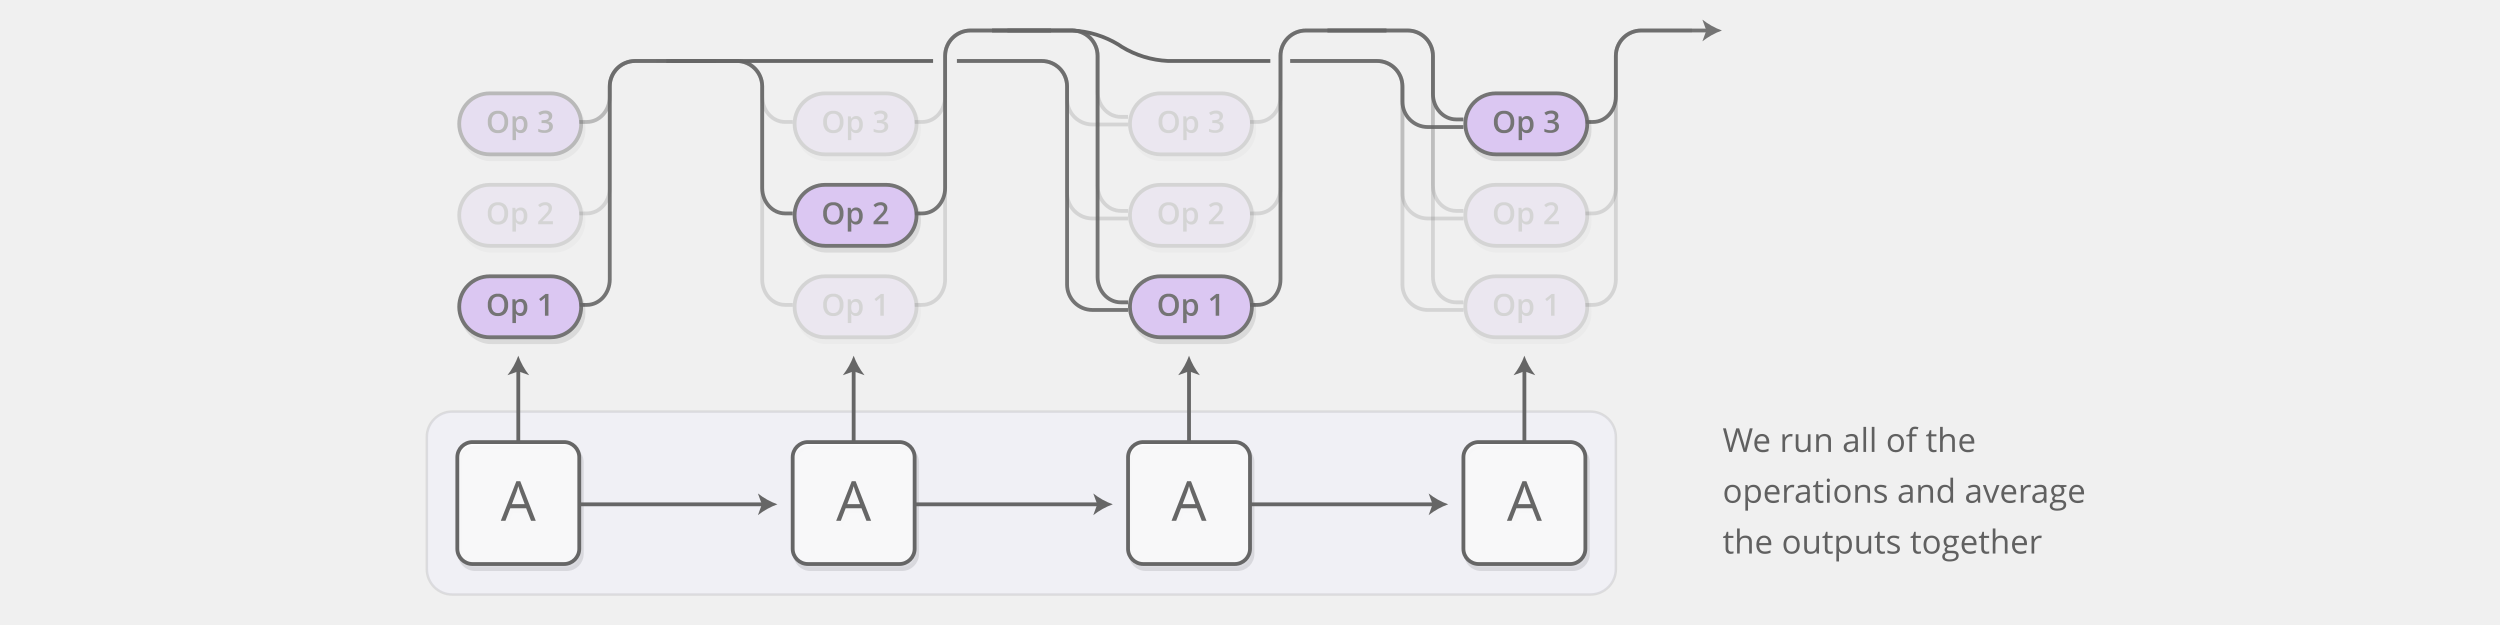
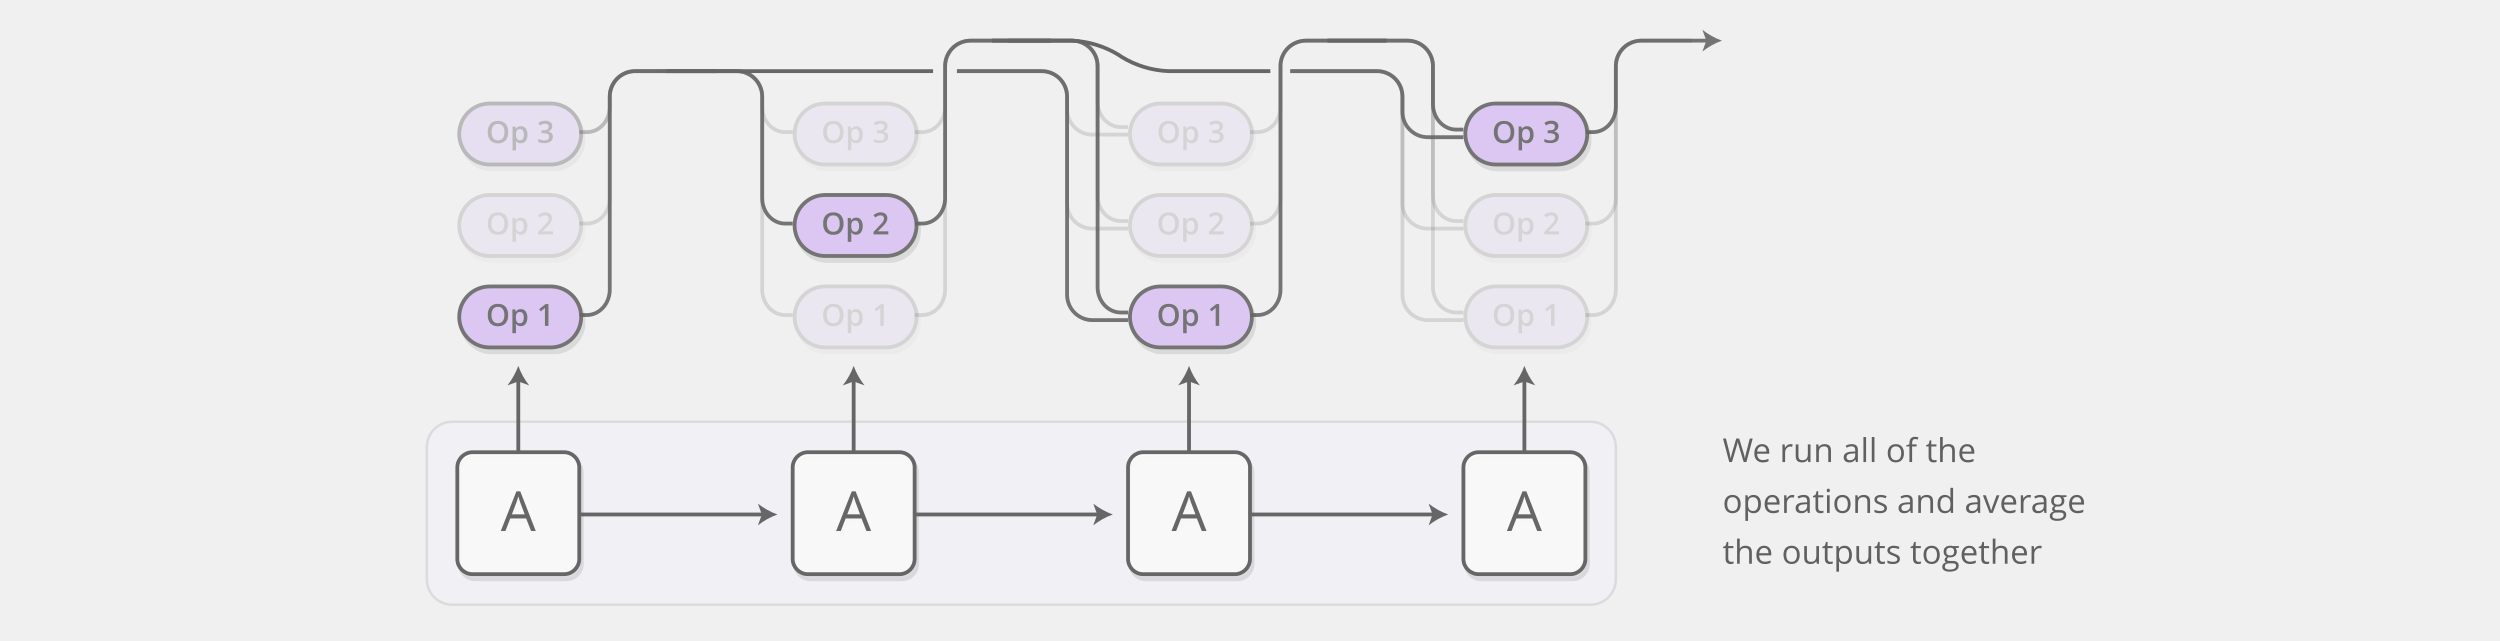
- <svg xmlns="http://www.w3.org/2000/svg" xmlns:xlink="http://www.w3.org/1999/xlink" id="background" width="984" height="246" viewBox="0 0 984 246">
+ <svg xmlns="http://www.w3.org/2000/svg" xmlns:xlink="http://www.w3.org/1999/xlink" id="background" width="984" height="252" viewBox="0 0 984 252">
  <defs>
    <clipPath id="clip-path">
-       <rect id="first-clip" x="228" y="6" width="84" height="144" fill="none" />
+       <rect id="first-clip" x="228" y="10" width="84" height="144" fill="none" />
    </clipPath>
    <clipPath id="clip-path-2">
-       <polygon points="500 6 306 6 306 36 360 36 360 138 444 138 444 36 500 36 500 6" fill="none" />
+       <polygon points="500 10 306 10 306 40 360 40 360 142 444 142 444 40 500 40 500 10" fill="none" />
    </clipPath>
    <clipPath id="clip-path-3">
-       <polygon points="612 6 438 6 438 36 492 36 492 138 576 138 576 36 612 36 612 6" fill="none" />
+       <polygon points="612 10 438 10 438 40 492 40 492 142 576 142 576 40 612 40 612 10" fill="none" />
    </clipPath>
    <clipPath id="clip-path-4">
-       <rect x="624" y="6" width="60" height="120" fill="none" />
+       <rect x="624" y="10" width="60" height="120" fill="none" />
    </clipPath>
    <symbol id="rnn-bg" data-name="rnn-bg" viewBox="0 0 49.5 49.5">
      <rect x="0.75" y="0.75" width="48" height="48" rx="6" ry="6" fill="#fff" fill-opacity="0.8" stroke="#666" stroke-width="1.5" />
    </symbol>
    <symbol id="rnn-a" data-name="rnn-a" viewBox="0 0 49.5 49.5">
      <use id="rnn-bg-3" data-name="rnn-bg" width="49.5" height="49.5" xlink:href="#rnn-bg" />
      <path d="M29.77,31.75l-1.93-4.94H21.6l-1.91,4.94H17.86L24,16.14h1.52l6.11,15.61H29.77Zm-2.5-6.57-1.81-4.82q-0.35-.91-0.72-2.24a20.34,20.34,0,0,1-.67,2.24l-1.83,4.82h5Z" fill="#666" />
    </symbol>
    <symbol id="op-1" data-name="op-1" viewBox="0 0 50.5 27.5">
      <g>
        <g opacity="0.1">
          <rect x="1.75" y="2.75" width="48" height="24" rx="12" ry="12" />
          <rect x="1.75" y="2.75" width="48" height="24" rx="12" ry="12" fill="none" stroke="#000" stroke-miterlimit="10" stroke-width="1.5" />
        </g>
        <g>
          <rect x="0.75" y="0.75" width="48" height="24" rx="12" ry="12" fill="#d8c2f2" />
          <rect x="0.75" y="0.75" width="48" height="24" rx="12" ry="12" fill="none" stroke="#666" stroke-miterlimit="10" stroke-width="1.5" />
        </g>
      </g>
      <g>
        <path d="M20,12a4.69,4.69,0,0,1-1,3.25,3.78,3.78,0,0,1-3,1.16,3.81,3.81,0,0,1-3-1.15A4.72,4.72,0,0,1,12,12a4.64,4.64,0,0,1,1-3.26,3.85,3.85,0,0,1,3-1.14,3.78,3.78,0,0,1,3,1.15A4.68,4.68,0,0,1,20,12Zm-6.54,0a3.84,3.84,0,0,0,.64,2.4,2.25,2.25,0,0,0,1.89.82,2.25,2.25,0,0,0,1.88-.81A3.85,3.85,0,0,0,18.5,12a3.86,3.86,0,0,0-.63-2.39A2.23,2.23,0,0,0,16,8.77a2.27,2.27,0,0,0-1.9.81A3.8,3.8,0,0,0,13.45,12Z" fill="#666" />
        <path d="M25,16.39a2.27,2.27,0,0,1-1.91-.88H23q0.08,0.82.08,1v2.65H21.68V9.79H22.8q0,0.18.19,0.87h0.07a2.16,2.16,0,0,1,1.93-1,2.25,2.25,0,0,1,1.89.88A4,4,0,0,1,27.56,13a4,4,0,0,1-.69,2.48A2.27,2.27,0,0,1,25,16.39ZM24.64,10.8a1.43,1.43,0,0,0-1.2.48,2.49,2.49,0,0,0-.38,1.54V13a3,3,0,0,0,.38,1.71,1.39,1.39,0,0,0,1.22.53,1.24,1.24,0,0,0,1.1-.59A3,3,0,0,0,26.15,13a2.92,2.92,0,0,0-.38-1.65A1.28,1.28,0,0,0,24.64,10.8Z" fill="#666" />
        <path d="M35.86,16.27H34.49V10.74q0-1,0-1.57l-0.33.31-1.32,1.08L32.2,9.69l2.52-2h1.15v8.57Z" fill="#666" />
      </g>
    </symbol>
    <symbol id="op-2" data-name="op-2" viewBox="0 0 50.5 27.5">
      <g>
        <g opacity="0.1">
          <rect x="1.75" y="2.75" width="48" height="24" rx="12" ry="12" />
          <rect x="1.75" y="2.75" width="48" height="24" rx="12" ry="12" fill="none" stroke="#000" stroke-miterlimit="10" stroke-width="1.5" />
        </g>
        <g>
          <rect x="0.75" y="0.75" width="48" height="24" rx="12" ry="12" fill="#d8c2f2" />
          <rect x="0.75" y="0.75" width="48" height="24" rx="12" ry="12" fill="none" stroke="#666" stroke-miterlimit="10" stroke-width="1.5" />
        </g>
      </g>
      <g>
        <path d="M20,12a4.69,4.69,0,0,1-1,3.25,3.78,3.78,0,0,1-3,1.16,3.81,3.81,0,0,1-3-1.15A4.72,4.72,0,0,1,12,12a4.64,4.64,0,0,1,1-3.26,3.85,3.85,0,0,1,3-1.14,3.78,3.78,0,0,1,3,1.15A4.68,4.68,0,0,1,20,12Zm-6.54,0a3.84,3.84,0,0,0,.64,2.4,2.25,2.25,0,0,0,1.89.82,2.25,2.25,0,0,0,1.88-.81A3.85,3.85,0,0,0,18.5,12a3.86,3.86,0,0,0-.63-2.39A2.23,2.23,0,0,0,16,8.77a2.27,2.27,0,0,0-1.9.81A3.8,3.8,0,0,0,13.45,12Z" fill="#666" />
        <path d="M25,16.39a2.27,2.27,0,0,1-1.91-.88H23q0.08,0.82.08,1v2.65H21.68V9.79H22.8q0,0.18.19,0.87h0.07a2.16,2.16,0,0,1,1.93-1,2.25,2.25,0,0,1,1.89.88A4,4,0,0,1,27.56,13a4,4,0,0,1-.69,2.48A2.27,2.27,0,0,1,25,16.39ZM24.64,10.8a1.43,1.43,0,0,0-1.2.48,2.49,2.49,0,0,0-.38,1.54V13a3,3,0,0,0,.38,1.71,1.39,1.39,0,0,0,1.22.53,1.24,1.24,0,0,0,1.1-.59A3,3,0,0,0,26.15,13a2.92,2.92,0,0,0-.38-1.65A1.28,1.28,0,0,0,24.64,10.8Z" fill="#666" />
        <path d="M37.63,16.27H31.82v-1L34,13a18.79,18.79,0,0,0,1.3-1.42,3.39,3.39,0,0,0,.47-0.79A2.12,2.12,0,0,0,35.94,10a1.21,1.21,0,0,0-.35-0.91,1.34,1.34,0,0,0-1-.33,2.57,2.57,0,0,0-1,.18,4.46,4.46,0,0,0-1.06.66l-0.74-.91a4.8,4.8,0,0,1,1.39-.86,4.07,4.07,0,0,1,1.44-.25,2.82,2.82,0,0,1,1.92.62,2.11,2.11,0,0,1,.72,1.68,3,3,0,0,1-.21,1.1,4.48,4.48,0,0,1-.64,1.08A14.6,14.6,0,0,1,35,13.56L33.56,15v0.06h4.07v1.21Z" fill="#666" />
      </g>
    </symbol>
    <symbol id="op-3" data-name="op-3" viewBox="0 0 50.5 27.5">
      <g>
        <g opacity="0.1">
          <rect x="1.75" y="2.75" width="48" height="24" rx="12" ry="12" />
          <rect x="1.75" y="2.75" width="48" height="24" rx="12" ry="12" fill="none" stroke="#000" stroke-miterlimit="10" stroke-width="1.5" />
        </g>
        <g>
          <rect x="0.75" y="0.75" width="48" height="24" rx="12" ry="12" fill="#d8c2f2" />
          <rect x="0.75" y="0.75" width="48" height="24" rx="12" ry="12" fill="none" stroke="#666" stroke-miterlimit="10" stroke-width="1.5" />
        </g>
      </g>
      <g>
        <path d="M20,12a4.69,4.69,0,0,1-1,3.25,3.78,3.78,0,0,1-3,1.16,3.81,3.81,0,0,1-3-1.15A4.72,4.72,0,0,1,12,12a4.64,4.64,0,0,1,1-3.26,3.85,3.85,0,0,1,3-1.14,3.78,3.78,0,0,1,3,1.15A4.68,4.68,0,0,1,20,12ZM13.5,12a3.84,3.84,0,0,0,.64,2.4,2.25,2.25,0,0,0,1.89.82,2.25,2.25,0,0,0,1.88-.81A3.85,3.85,0,0,0,18.55,12a3.86,3.86,0,0,0-.63-2.39A2.23,2.23,0,0,0,16,8.77a2.27,2.27,0,0,0-1.9.81A3.8,3.8,0,0,0,13.5,12Z" fill="#666" />
        <path d="M25,16.39a2.27,2.27,0,0,1-1.91-.88H23q0.08,0.82.08,1v2.65H21.74V9.79h1.11q0,0.18.19,0.87h0.07a2.16,2.16,0,0,1,1.93-1,2.25,2.25,0,0,1,1.89.88A4,4,0,0,1,27.61,13a4,4,0,0,1-.69,2.48A2.27,2.27,0,0,1,25,16.39ZM24.69,10.8a1.43,1.43,0,0,0-1.2.48,2.49,2.49,0,0,0-.38,1.54V13a3,3,0,0,0,.38,1.71,1.39,1.39,0,0,0,1.22.53,1.24,1.24,0,0,0,1.1-.59A3,3,0,0,0,26.2,13a2.92,2.92,0,0,0-.38-1.65A1.28,1.28,0,0,0,24.69,10.8Z" fill="#666" />
        <path d="M37.36,9.67A2,2,0,0,1,36.88,11a2.39,2.39,0,0,1-1.34.73v0a2.59,2.59,0,0,1,1.55.64,1.84,1.84,0,0,1,.52,1.36,2.26,2.26,0,0,1-.87,1.91,4,4,0,0,1-2.48.67,5.59,5.59,0,0,1-2.4-.46V14.7a5.49,5.49,0,0,0,1.15.42,5,5,0,0,0,1.17.15,2.47,2.47,0,0,0,1.49-.37,1.34,1.34,0,0,0,.49-1.14,1.09,1.09,0,0,0-.54-1,3.48,3.48,0,0,0-1.71-.32H33.16V11.3h0.76Q36,11.3,36,9.88A1,1,0,0,0,35.6,9a1.61,1.61,0,0,0-1.05-.3,3.19,3.19,0,0,0-.94.14,4.44,4.44,0,0,0-1.07.54l-0.67-1a4.49,4.49,0,0,1,2.74-.87,3.26,3.26,0,0,1,2,.56A1.83,1.83,0,0,1,37.36,9.67Z" fill="#666" />
      </g>
    </symbol>
  </defs>
  <g id="_Group_" data-name="&lt;Group&gt;">
-     <rect x="168" y="162" width="468" height="72" rx="10" ry="10" fill="#f0f0f5" />
-     <g opacity="0.1">
-       <rect x="168" y="162" width="468" height="72" rx="10" ry="10" fill="none" stroke="#231f20" />
-     </g>
-   </g>
-   <path d="M367.26,24h-103" fill="none" stroke="#666" stroke-miterlimit="10" stroke-width="1.5" />
+     <rect x="168" y="166" width="468" height="72" rx="10" ry="10" fill="#f0f0f5" />
+     <g opacity="0.1">
+       <rect x="168" y="166" width="468" height="72" rx="10" ry="10" fill="none" stroke="#231f20" />
+     </g>
+   </g>
+   <path d="M367.26,28h-103" fill="none" stroke="#666" stroke-miterlimit="10" stroke-width="1.5" />
  <g clip-path="url(#clip-path)">
    <g opacity="0.9">
-       <path d="M222,120h9c4.95,0,9-4.5,9-10V34a10,10,0,0,1,10-10h31.75" fill="none" stroke="#666" stroke-miterlimit="10" stroke-width="1.5" />
-     </g>
-     <g opacity="0.2">
-       <path d="M222,84h9c4.95,0,9-4.5,9-10V34a10,10,0,0,1,10-10h31.75" fill="none" stroke="#666" stroke-miterlimit="10" stroke-width="1.5" />
+       <path d="M222,124h9c4.95,0,9-4.5,9-10V38a10,10,0,0,1,10-10h31.75" fill="none" stroke="#666" stroke-miterlimit="10" stroke-width="1.5" />
+     </g>
+     <g opacity="0.2">
+       <path d="M222,88h9c4.95,0,9-4.5,9-10V38a10,10,0,0,1,10-10h31.75" fill="none" stroke="#666" stroke-miterlimit="10" stroke-width="1.5" />
    </g>
    <g opacity="0.4">
-       <path d="M222,48h9c5,0,9-4.5,9-10V34a10,10,0,0,1,10-10h31.7" fill="none" stroke="#666" stroke-miterlimit="10" stroke-width="1.5" />
-     </g>
-     <g opacity="0.2">
-       <path d="M318,120h-9c-4.95,0-9-4.5-9-10V34a10,10,0,0,0-10-10H262.25" fill="none" stroke="#666" stroke-miterlimit="10" stroke-width="1.5" />
-     </g>
-     <g opacity="0.9">
-       <path d="M318,84h-9c-4.95,0-9-4.5-9-10V34a10,10,0,0,0-10-10H262.25" fill="none" stroke="#666" stroke-miterlimit="10" stroke-width="1.5" />
-     </g>
-     <g opacity="0.2">
-       <path d="M318,48h-9c-4.95,0-9-4.5-9-10V34a10,10,0,0,0-10-10H258.25" fill="none" stroke="#666" stroke-miterlimit="10" stroke-width="1.5" />
+       <path d="M222,52h9c5,0,9-4.5,9-10V38a10,10,0,0,1,10-10h31.7" fill="none" stroke="#666" stroke-miterlimit="10" stroke-width="1.5" />
+     </g>
+     <g opacity="0.2">
+       <path d="M318,124h-9c-4.95,0-9-4.5-9-10V38a10,10,0,0,0-10-10H262.25" fill="none" stroke="#666" stroke-miterlimit="10" stroke-width="1.5" />
+     </g>
+     <g opacity="0.9">
+       <path d="M318,88h-9c-4.95,0-9-4.5-9-10V38a10,10,0,0,0-10-10H262.25" fill="none" stroke="#666" stroke-miterlimit="10" stroke-width="1.5" />
+     </g>
+     <g opacity="0.2">
+       <path d="M318,52h-9c-4.95,0-9-4.5-9-10V38a10,10,0,0,0-10-10H258.25" fill="none" stroke="#666" stroke-miterlimit="10" stroke-width="1.5" />
    </g>
  </g>
  <g clip-path="url(#clip-path-2)">
    <g opacity="0.2">
-       <path d="M354,120h9c5,0,9-4.5,9-10V22a10,10,0,0,1,10-10h31.7" fill="none" stroke="#666" stroke-miterlimit="10" stroke-width="1.5" />
-     </g>
-     <g opacity="0.9">
-       <path d="M354,84h9c5,0,9-4.5,9-10V22a10,10,0,0,1,10-10h31.7" fill="none" stroke="#666" stroke-miterlimit="10" stroke-width="1.5" />
-     </g>
-     <g opacity="0.2">
-       <path d="M354,48h9c5,0,9-4.5,9-10V22a10,10,0,0,1,10-10h31.7" fill="none" stroke="#666" stroke-miterlimit="10" stroke-width="1.5" />
-     </g>
-     <g opacity="0.9">
-       <path d="M451.05,122H430a10,10,0,0,1-10-10V34a10,10,0,0,0-10-10H376.65" fill="none" stroke="#666" stroke-miterlimit="10" stroke-width="1.5" />
-     </g>
-     <g opacity="0.2">
-       <path d="M451.05,86H430a10,10,0,0,1-10-10V34a10,10,0,0,0-10-10H376.65" fill="none" stroke="#666" stroke-miterlimit="10" stroke-width="1.5" />
-     </g>
-     <g opacity="0.2">
-       <path d="M451.05,49H430a10,10,0,0,1-10-10V34a10,10,0,0,0-10-10H376.65" fill="none" stroke="#666" stroke-miterlimit="10" stroke-width="1.5" />
-     </g>
-     <g opacity="0.9">
-       <path d="M450.25,119h-9.12c-5,0-9.12-4.5-9.12-10V22a10,10,0,0,0-10-10H390.5" fill="none" stroke="#666" stroke-miterlimit="10" stroke-width="1.5" />
-     </g>
-     <g opacity="0.2">
-       <path d="M450.25,83h-9.12c-5,0-9.12-4.5-9.12-10V22a10,10,0,0,0-10-10H390.5" fill="none" stroke="#666" stroke-miterlimit="10" stroke-width="1.5" />
-     </g>
-     <g opacity="0.2">
-       <path d="M450.25,46h-9.12c-5,0-9.12-4.5-9.12-10V22a10,10,0,0,0-10-10H390.5" fill="none" stroke="#666" stroke-miterlimit="10" stroke-width="1.5" />
-     </g>
-     <path d="M500.17,24H459.75a38.44,38.44,0,0,1-18.28-5.6l-1.18-.8A38.44,38.44,0,0,0,422,12H396.5" fill="none" stroke="#666" stroke-miterlimit="10" stroke-width="1.5" />
+       <path d="M354,124h9c5,0,9-4.5,9-10V26a10,10,0,0,1,10-10h31.7" fill="none" stroke="#666" stroke-miterlimit="10" stroke-width="1.5" />
+     </g>
+     <g opacity="0.9">
+       <path d="M354,88h9c5,0,9-4.5,9-10V26a10,10,0,0,1,10-10h31.7" fill="none" stroke="#666" stroke-miterlimit="10" stroke-width="1.5" />
+     </g>
+     <g opacity="0.2">
+       <path d="M354,52h9c5,0,9-4.5,9-10V26a10,10,0,0,1,10-10h31.7" fill="none" stroke="#666" stroke-miterlimit="10" stroke-width="1.5" />
+     </g>
+     <g opacity="0.9">
+       <path d="M451.05,126H430a10,10,0,0,1-10-10V38a10,10,0,0,0-10-10H376.65" fill="none" stroke="#666" stroke-miterlimit="10" stroke-width="1.5" />
+     </g>
+     <g opacity="0.2">
+       <path d="M451.05,90H430a10,10,0,0,1-10-10V38a10,10,0,0,0-10-10H376.65" fill="none" stroke="#666" stroke-miterlimit="10" stroke-width="1.5" />
+     </g>
+     <g opacity="0.2">
+       <path d="M451.05,53H430a10,10,0,0,1-10-10V38a10,10,0,0,0-10-10H376.65" fill="none" stroke="#666" stroke-miterlimit="10" stroke-width="1.5" />
+     </g>
+     <g opacity="0.9">
+       <path d="M450.25,123h-9.12c-5,0-9.12-4.5-9.12-10V26a10,10,0,0,0-10-10H390.5" fill="none" stroke="#666" stroke-miterlimit="10" stroke-width="1.5" />
+     </g>
+     <g opacity="0.2">
+       <path d="M450.25,87h-9.12c-5,0-9.12-4.5-9.12-10V26a10,10,0,0,0-10-10H390.5" fill="none" stroke="#666" stroke-miterlimit="10" stroke-width="1.5" />
+     </g>
+     <g opacity="0.2">
+       <path d="M450.25,50h-9.12c-5,0-9.12-4.5-9.12-10V26a10,10,0,0,0-10-10H390.5" fill="none" stroke="#666" stroke-miterlimit="10" stroke-width="1.5" />
+     </g>
+     <path d="M500.17,28H459.75a38.44,38.44,0,0,1-18.28-5.6l-1.18-.8A38.44,38.44,0,0,0,422,16H396.5" fill="none" stroke="#666" stroke-miterlimit="10" stroke-width="1.5" />
  </g>
  <g clip-path="url(#clip-path-3)">
    <g opacity="0.9">
-       <path d="M486,120h9c5,0,9-4.5,9-10V22a10,10,0,0,1,10-10h31.7" fill="none" stroke="#666" stroke-miterlimit="10" stroke-width="1.5" />
-     </g>
-     <g opacity="0.2">
-       <path d="M486,84h9c5,0,9-4.5,9-10V22a10,10,0,0,1,10-10h31.7" fill="none" stroke="#666" stroke-miterlimit="10" stroke-width="1.5" />
-     </g>
-     <g opacity="0.2">
-       <path d="M486,48h9c5,0,9-4.5,9-10V22a10,10,0,0,1,10-10h31.7" fill="none" stroke="#666" stroke-miterlimit="10" stroke-width="1.5" />
-     </g>
-     <g opacity="0.2">
-       <path d="M583.05,122H562a10,10,0,0,1-10-10V34a10,10,0,0,0-10-10H507.83" fill="none" stroke="#666" stroke-miterlimit="10" stroke-width="1.5" />
-     </g>
-     <g opacity="0.2">
-       <path d="M583.05,86H562a10,10,0,0,1-10-10V34a10,10,0,0,0-10-10H507.83" fill="none" stroke="#666" stroke-miterlimit="10" stroke-width="1.5" />
-     </g>
-     <g opacity="0.9">
-       <path d="M583.05,50H562a10,10,0,0,1-10-10V34a10,10,0,0,0-10-10H507.83" fill="none" stroke="#666" stroke-miterlimit="10" stroke-width="1.5" />
-     </g>
-     <g opacity="0.2">
-       <path d="M582.25,119h-9.12c-5,0-9.12-4.5-9.12-10V22a10,10,0,0,0-10-10H522.5" fill="none" stroke="#666" stroke-miterlimit="10" stroke-width="1.5" />
-     </g>
-     <g opacity="0.2">
-       <path d="M582.25,83h-9.12c-5,0-9.12-4.5-9.12-10V22a10,10,0,0,0-10-10H522.5" fill="none" stroke="#666" stroke-miterlimit="10" stroke-width="1.5" />
-     </g>
-     <g opacity="0.9">
-       <path d="M582.25,47h-9.12c-5,0-9.12-4.5-9.12-10V22a10,10,0,0,0-10-10H522.5" fill="none" stroke="#666" stroke-miterlimit="10" stroke-width="1.5" />
+       <path d="M486,124h9c5,0,9-4.5,9-10V26a10,10,0,0,1,10-10h31.7" fill="none" stroke="#666" stroke-miterlimit="10" stroke-width="1.5" />
+     </g>
+     <g opacity="0.2">
+       <path d="M486,88h9c5,0,9-4.5,9-10V26a10,10,0,0,1,10-10h31.7" fill="none" stroke="#666" stroke-miterlimit="10" stroke-width="1.5" />
+     </g>
+     <g opacity="0.2">
+       <path d="M486,52h9c5,0,9-4.5,9-10V26a10,10,0,0,1,10-10h31.7" fill="none" stroke="#666" stroke-miterlimit="10" stroke-width="1.5" />
+     </g>
+     <g opacity="0.2">
+       <path d="M583.05,126H562a10,10,0,0,1-10-10V38a10,10,0,0,0-10-10H507.83" fill="none" stroke="#666" stroke-miterlimit="10" stroke-width="1.5" />
+     </g>
+     <g opacity="0.2">
+       <path d="M583.05,90H562a10,10,0,0,1-10-10V38a10,10,0,0,0-10-10H507.83" fill="none" stroke="#666" stroke-miterlimit="10" stroke-width="1.5" />
+     </g>
+     <g opacity="0.9">
+       <path d="M583.05,54H562a10,10,0,0,1-10-10V38a10,10,0,0,0-10-10H507.83" fill="none" stroke="#666" stroke-miterlimit="10" stroke-width="1.5" />
+     </g>
+     <g opacity="0.2">
+       <path d="M582.25,123h-9.12c-5,0-9.12-4.5-9.12-10V26a10,10,0,0,0-10-10H522.5" fill="none" stroke="#666" stroke-miterlimit="10" stroke-width="1.5" />
+     </g>
+     <g opacity="0.2">
+       <path d="M582.25,87h-9.12c-5,0-9.12-4.5-9.12-10V26a10,10,0,0,0-10-10H522.5" fill="none" stroke="#666" stroke-miterlimit="10" stroke-width="1.5" />
+     </g>
+     <g opacity="0.9">
+       <path d="M582.25,51h-9.12c-5,0-9.12-4.5-9.12-10V26a10,10,0,0,0-10-10H522.5" fill="none" stroke="#666" stroke-miterlimit="10" stroke-width="1.5" />
    </g>
  </g>
  <g clip-path="url(#clip-path-4)">
    <g opacity="0.9">
      <g>
-         <path d="M618,48h9c5,0,9-4.5,9-10V22a10,10,0,0,1,10-10h26.27" fill="none" stroke="#666" stroke-miterlimit="10" stroke-width="1.5" />
-         <path d="M677.75,12a27.2,27.2,0,0,0-7.69,4.28L671.61,12l-1.55-4.28A27.18,27.18,0,0,0,677.75,12Z" fill="#666" />
-       </g>
-     </g>
-     <g opacity="0.2">
-       <path d="M618,120h9c5,0,9-4.5,9-10V22a10,10,0,0,1,10-10H666" fill="none" stroke="#666" stroke-miterlimit="10" stroke-width="1.5" />
-     </g>
-     <g opacity="0.2">
-       <path d="M618,84h9c5,0,9-4.5,9-10V22a10,10,0,0,1,10-10H666" fill="none" stroke="#666" stroke-miterlimit="10" stroke-width="1.5" />
+         <path d="M618,52h9c5,0,9-4.5,9-10V26a10,10,0,0,1,10-10h26.27" fill="none" stroke="#666" stroke-miterlimit="10" stroke-width="1.5" />
+         <path d="M677.75,16a27.2,27.2,0,0,0-7.69,4.28L671.61,16l-1.55-4.28A27.18,27.18,0,0,0,677.75,16Z" fill="#666" />
+       </g>
+     </g>
+     <g opacity="0.2">
+       <path d="M618,124h9c5,0,9-4.5,9-10V26a10,10,0,0,1,10-10H666" fill="none" stroke="#666" stroke-miterlimit="10" stroke-width="1.5" />
+     </g>
+     <g opacity="0.2">
+       <path d="M618,88h9c5,0,9-4.5,9-10V26a10,10,0,0,1,10-10H666" fill="none" stroke="#666" stroke-miterlimit="10" stroke-width="1.5" />
    </g>
  </g>
  <g id="_Group_2" data-name="&lt;Group&gt;">
    <g opacity="0.1">
-       <rect x="181" y="176" width="48" height="48" rx="6" ry="6" opacity="0.8" />
-       <rect x="181" y="176" width="48" height="48" rx="6" ry="6" fill="none" stroke="#000" stroke-width="1.5" />
-       <path d="M210,207l-1.93-4.94h-6.23L199.94,207h-1.83l6.14-15.61h1.52L211.89,207H210Zm-2.5-6.57-1.81-4.82q-0.35-.91-0.72-2.24a20.34,20.34,0,0,1-.67,2.24l-1.83,4.82h5Z" />
-     </g>
-     <use width="49.5" height="49.5" transform="translate(179.25 173.25)" xlink:href="#rnn-a" />
-   </g>
-   <g>
-     <g opacity="0.1">
-       <rect x="313" y="176" width="48" height="48" rx="6" ry="6" opacity="0.8" />
-       <rect x="313" y="176" width="48" height="48" rx="6" ry="6" fill="none" stroke="#000" stroke-width="1.5" />
-       <path d="M342,207l-1.93-4.94h-6.23L331.94,207h-1.83l6.14-15.61h1.52L343.89,207H342Zm-2.5-6.57-1.81-4.82q-0.35-.91-0.72-2.24a20.34,20.34,0,0,1-.67,2.24l-1.83,4.82h5Z" />
-     </g>
-     <use width="49.5" height="49.5" transform="translate(311.25 173.25)" xlink:href="#rnn-a" />
-   </g>
-   <g>
-     <g opacity="0.1">
-       <rect x="445" y="176" width="48" height="48" rx="6" ry="6" opacity="0.8" />
-       <rect x="445" y="176" width="48" height="48" rx="6" ry="6" fill="none" stroke="#000" stroke-width="1.5" />
-       <path d="M474,207l-1.93-4.94h-6.23L463.94,207h-1.83l6.14-15.61h1.52L475.89,207H474Zm-2.5-6.57-1.81-4.82q-0.35-.91-0.72-2.24a20.34,20.34,0,0,1-.67,2.24l-1.83,4.82h5Z" />
-     </g>
-     <use width="49.5" height="49.5" transform="translate(443.25 173.25)" xlink:href="#rnn-a" />
+       <rect x="181" y="180" width="48" height="48" rx="6" ry="6" opacity="0.8" />
+       <rect x="181" y="180" width="48" height="48" rx="6" ry="6" fill="none" stroke="#000" stroke-width="1.5" />
+       <path d="M210,211l-1.93-4.94h-6.23L199.94,211h-1.83l6.14-15.61h1.52L211.89,211H210Zm-2.5-6.57-1.81-4.82q-0.35-.91-0.72-2.24a20.34,20.34,0,0,1-.67,2.24l-1.83,4.82h5Z" />
+     </g>
+     <use width="49.5" height="49.5" transform="translate(179.25 177.25)" xlink:href="#rnn-a" />
+   </g>
+   <g>
+     <g opacity="0.1">
+       <rect x="313" y="180" width="48" height="48" rx="6" ry="6" opacity="0.8" />
+       <rect x="313" y="180" width="48" height="48" rx="6" ry="6" fill="none" stroke="#000" stroke-width="1.5" />
+       <path d="M342,211l-1.93-4.94h-6.23L331.94,211h-1.83l6.14-15.61h1.52L343.89,211H342Zm-2.5-6.57-1.81-4.82q-0.35-.91-0.72-2.24a20.34,20.34,0,0,1-.67,2.24l-1.83,4.82h5Z" />
+     </g>
+     <use width="49.5" height="49.5" transform="translate(311.25 177.25)" xlink:href="#rnn-a" />
+   </g>
+   <g>
+     <g opacity="0.1">
+       <rect x="445" y="180" width="48" height="48" rx="6" ry="6" opacity="0.8" />
+       <rect x="445" y="180" width="48" height="48" rx="6" ry="6" fill="none" stroke="#000" stroke-width="1.5" />
+       <path d="M474,211l-1.93-4.94h-6.23L463.94,211h-1.83l6.14-15.61h1.52L475.89,211H474Zm-2.5-6.57-1.81-4.82q-0.35-.91-0.72-2.24a20.34,20.34,0,0,1-.67,2.24l-1.83,4.82h5Z" />
+     </g>
+     <use width="49.5" height="49.5" transform="translate(443.25 177.25)" xlink:href="#rnn-a" />
  </g>
  <g id="_Group_3" data-name="&lt;Group&gt;">
    <g opacity="0.1">
-       <rect x="577" y="176" width="48" height="48" rx="6" ry="6" opacity="0.8" />
-       <rect x="577" y="176" width="48" height="48" rx="6" ry="6" fill="none" stroke="#000" stroke-width="1.5" />
-       <path d="M606,207l-1.93-4.94h-6.23L595.94,207h-1.83l6.14-15.61h1.52L607.89,207H606Zm-2.5-6.57-1.81-4.82q-0.35-.91-0.72-2.24a20.34,20.34,0,0,1-.67,2.24l-1.83,4.82h5Z" />
-     </g>
-     <use width="49.5" height="49.5" transform="translate(575.25 173.25)" xlink:href="#rnn-a" />
-   </g>
-   <g opacity="0.9">
-     <use width="50.5" height="27.5" transform="translate(180 108)" xlink:href="#op-1" />
-   </g>
-   <g opacity="0.2">
-     <use width="50.5" height="27.5" transform="translate(180 72)" xlink:href="#op-2" />
+       <rect x="577" y="180" width="48" height="48" rx="6" ry="6" opacity="0.8" />
+       <rect x="577" y="180" width="48" height="48" rx="6" ry="6" fill="none" stroke="#000" stroke-width="1.5" />
+       <path d="M606,211l-1.93-4.94h-6.23L595.94,211h-1.83l6.14-15.61h1.52L607.89,211H606Zm-2.5-6.57-1.81-4.82q-0.35-.91-0.72-2.24a20.34,20.34,0,0,1-.67,2.24l-1.83,4.82h5Z" />
+     </g>
+     <use width="49.5" height="49.5" transform="translate(575.25 177.25)" xlink:href="#rnn-a" />
+   </g>
+   <g opacity="0.9">
+     <use width="50.5" height="27.5" transform="translate(180 112)" xlink:href="#op-1" />
+   </g>
+   <g opacity="0.2">
+     <use width="50.5" height="27.5" transform="translate(180 76)" xlink:href="#op-2" />
  </g>
  <g opacity="0.4">
-     <use width="50.5" height="27.5" transform="translate(180 36)" xlink:href="#op-3" />
-   </g>
-   <g opacity="0.2">
-     <use width="50.5" height="27.5" transform="translate(312 108)" xlink:href="#op-1" />
-   </g>
-   <g opacity="0.9">
-     <use id="op-2-5" data-name="op-2" width="50.5" height="27.5" transform="translate(312 72)" xlink:href="#op-2" />
-   </g>
-   <g opacity="0.2">
-     <use width="50.5" height="27.5" transform="translate(312 36)" xlink:href="#op-3" />
-   </g>
-   <g opacity="0.9">
-     <use width="50.5" height="27.5" transform="translate(444 108)" xlink:href="#op-1" />
-   </g>
-   <g opacity="0.2">
-     <use width="50.5" height="27.5" transform="translate(444 72)" xlink:href="#op-2" />
-   </g>
-   <g opacity="0.2">
-     <use width="50.5" height="27.5" transform="translate(444 36)" xlink:href="#op-3" />
-   </g>
-   <g opacity="0.2">
-     <use width="50.5" height="27.5" transform="translate(576 108)" xlink:href="#op-1" />
-   </g>
-   <g opacity="0.2">
-     <use width="50.5" height="27.5" transform="translate(576 72)" xlink:href="#op-2" />
-   </g>
-   <g opacity="0.9">
-     <use width="50.5" height="27.5" transform="translate(576 36)" xlink:href="#op-3" />
+     <use width="50.5" height="27.5" transform="translate(180 40)" xlink:href="#op-3" />
+   </g>
+   <g opacity="0.2">
+     <use width="50.5" height="27.5" transform="translate(312 112)" xlink:href="#op-1" />
+   </g>
+   <g opacity="0.9">
+     <use id="op-2-5" data-name="op-2" width="50.5" height="27.5" transform="translate(312 76)" xlink:href="#op-2" />
+   </g>
+   <g opacity="0.2">
+     <use width="50.5" height="27.5" transform="translate(312 40)" xlink:href="#op-3" />
+   </g>
+   <g opacity="0.9">
+     <use width="50.5" height="27.5" transform="translate(444 112)" xlink:href="#op-1" />
+   </g>
+   <g opacity="0.2">
+     <use width="50.5" height="27.5" transform="translate(444 76)" xlink:href="#op-2" />
+   </g>
+   <g opacity="0.2">
+     <use width="50.5" height="27.5" transform="translate(444 40)" xlink:href="#op-3" />
+   </g>
+   <g opacity="0.2">
+     <use width="50.5" height="27.5" transform="translate(576 112)" xlink:href="#op-1" />
+   </g>
+   <g opacity="0.2">
+     <use width="50.5" height="27.5" transform="translate(576 76)" xlink:href="#op-2" />
+   </g>
+   <g opacity="0.9">
+     <use width="50.5" height="27.5" transform="translate(576 40)" xlink:href="#op-3" />
  </g>
  <g opacity="0.6">
-     <text transform="translate(678 -88.12)" font-size="13" font-family="Open Sans">At each step the <tspan x="0" y="20">controller RNN outputs a </tspan>
+     <text transform="translate(676 -84.12)" font-size="13" font-family="Open Sans">At each step the <tspan x="0" y="20">controller RNN outputs a </tspan>
      <tspan x="0" y="40">probability distribution</tspan>
    </text>
  </g>
  <g opacity="0.6">
-     <text transform="translate(678 177.88)" font-size="13" font-family="Open Sans">We run all of the <tspan x="0" y="20">operations and average </tspan>
+     <text transform="translate(678 181.88)" font-size="13" font-family="Open Sans">We run all of the <tspan x="0" y="20">operations and average </tspan>
      <tspan x="0" y="40">the outputs together</tspan>
    </text>
  </g>
  <g>
-     <line x1="228" y1="198.5" x2="300.57" y2="198.5" fill="none" stroke="#666" stroke-miterlimit="10" stroke-width="1.5" />
-     <path d="M306,198.5a27.2,27.2,0,0,0-7.69,4.28l1.55-4.28-1.55-4.28A27.18,27.18,0,0,0,306,198.5Z" fill="#666" />
-   </g>
-   <g>
-     <line x1="204" y1="174" x2="204" y2="145.43" fill="none" stroke="#666" stroke-miterlimit="10" stroke-width="1.5" />
-     <path d="M204,140a27.2,27.2,0,0,0,4.28,7.69L204,146.14l-4.28,1.55A27.17,27.17,0,0,0,204,140Z" fill="#666" />
-   </g>
-   <g>
-     <line x1="336" y1="174" x2="336" y2="145.43" fill="none" stroke="#666" stroke-miterlimit="10" stroke-width="1.5" />
-     <path d="M336,140a27.2,27.2,0,0,0,4.28,7.69L336,146.14l-4.28,1.55A27.17,27.17,0,0,0,336,140Z" fill="#666" />
-   </g>
-   <g>
-     <line x1="468" y1="174" x2="468" y2="145.43" fill="none" stroke="#666" stroke-miterlimit="10" stroke-width="1.5" />
-     <path d="M468,140a27.2,27.2,0,0,0,4.28,7.69L468,146.14l-4.28,1.55A27.17,27.17,0,0,0,468,140Z" fill="#666" />
-   </g>
-   <g>
-     <line x1="600" y1="174" x2="600" y2="145.43" fill="none" stroke="#666" stroke-miterlimit="10" stroke-width="1.5" />
-     <path d="M600,140a27.2,27.2,0,0,0,4.28,7.69L600,146.14l-4.28,1.55A27.17,27.17,0,0,0,600,140Z" fill="#666" />
-   </g>
-   <g>
-     <line x1="360" y1="198.5" x2="432.57" y2="198.5" fill="none" stroke="#666" stroke-miterlimit="10" stroke-width="1.5" />
-     <path d="M438,198.5a27.2,27.2,0,0,0-7.69,4.28l1.55-4.28-1.55-4.28A27.18,27.18,0,0,0,438,198.5Z" fill="#666" />
-   </g>
-   <g>
-     <line x1="492" y1="198.5" x2="564.57" y2="198.5" fill="none" stroke="#666" stroke-miterlimit="10" stroke-width="1.5" />
-     <path d="M570,198.5a27.2,27.2,0,0,0-7.69,4.28l1.55-4.28-1.55-4.28A27.18,27.18,0,0,0,570,198.5Z" fill="#666" />
+     <line x1="228" y1="202.5" x2="300.57" y2="202.5" fill="none" stroke="#666" stroke-miterlimit="10" stroke-width="1.5" />
+     <path d="M306,202.5a27.2,27.2,0,0,0-7.69,4.28l1.55-4.28-1.55-4.28A27.18,27.18,0,0,0,306,202.5Z" fill="#666" />
+   </g>
+   <g>
+     <line x1="204" y1="178" x2="204" y2="149.43" fill="none" stroke="#666" stroke-miterlimit="10" stroke-width="1.5" />
+     <path d="M204,144a27.2,27.2,0,0,0,4.28,7.69L204,150.14l-4.28,1.55A27.17,27.17,0,0,0,204,144Z" fill="#666" />
+   </g>
+   <g>
+     <line x1="336" y1="178" x2="336" y2="149.43" fill="none" stroke="#666" stroke-miterlimit="10" stroke-width="1.5" />
+     <path d="M336,144a27.2,27.2,0,0,0,4.28,7.69L336,150.14l-4.28,1.55A27.17,27.17,0,0,0,336,144Z" fill="#666" />
+   </g>
+   <g>
+     <line x1="468" y1="178" x2="468" y2="149.43" fill="none" stroke="#666" stroke-miterlimit="10" stroke-width="1.5" />
+     <path d="M468,144a27.2,27.2,0,0,0,4.28,7.69L468,150.14l-4.28,1.55A27.17,27.17,0,0,0,468,144Z" fill="#666" />
+   </g>
+   <g>
+     <line x1="600" y1="178" x2="600" y2="149.43" fill="none" stroke="#666" stroke-miterlimit="10" stroke-width="1.5" />
+     <path d="M600,144a27.2,27.2,0,0,0,4.28,7.69L600,150.14l-4.28,1.55A27.17,27.17,0,0,0,600,144Z" fill="#666" />
+   </g>
+   <g>
+     <line x1="360" y1="202.5" x2="432.57" y2="202.5" fill="none" stroke="#666" stroke-miterlimit="10" stroke-width="1.5" />
+     <path d="M438,202.5a27.2,27.2,0,0,0-7.69,4.28l1.55-4.28-1.55-4.28A27.18,27.18,0,0,0,438,202.5Z" fill="#666" />
+   </g>
+   <g>
+     <line x1="492" y1="202.5" x2="564.57" y2="202.5" fill="none" stroke="#666" stroke-miterlimit="10" stroke-width="1.5" />
+     <path d="M570,202.5a27.2,27.2,0,0,0-7.69,4.28l1.55-4.28-1.55-4.28A27.18,27.18,0,0,0,570,202.5Z" fill="#666" />
  </g>
</svg>
